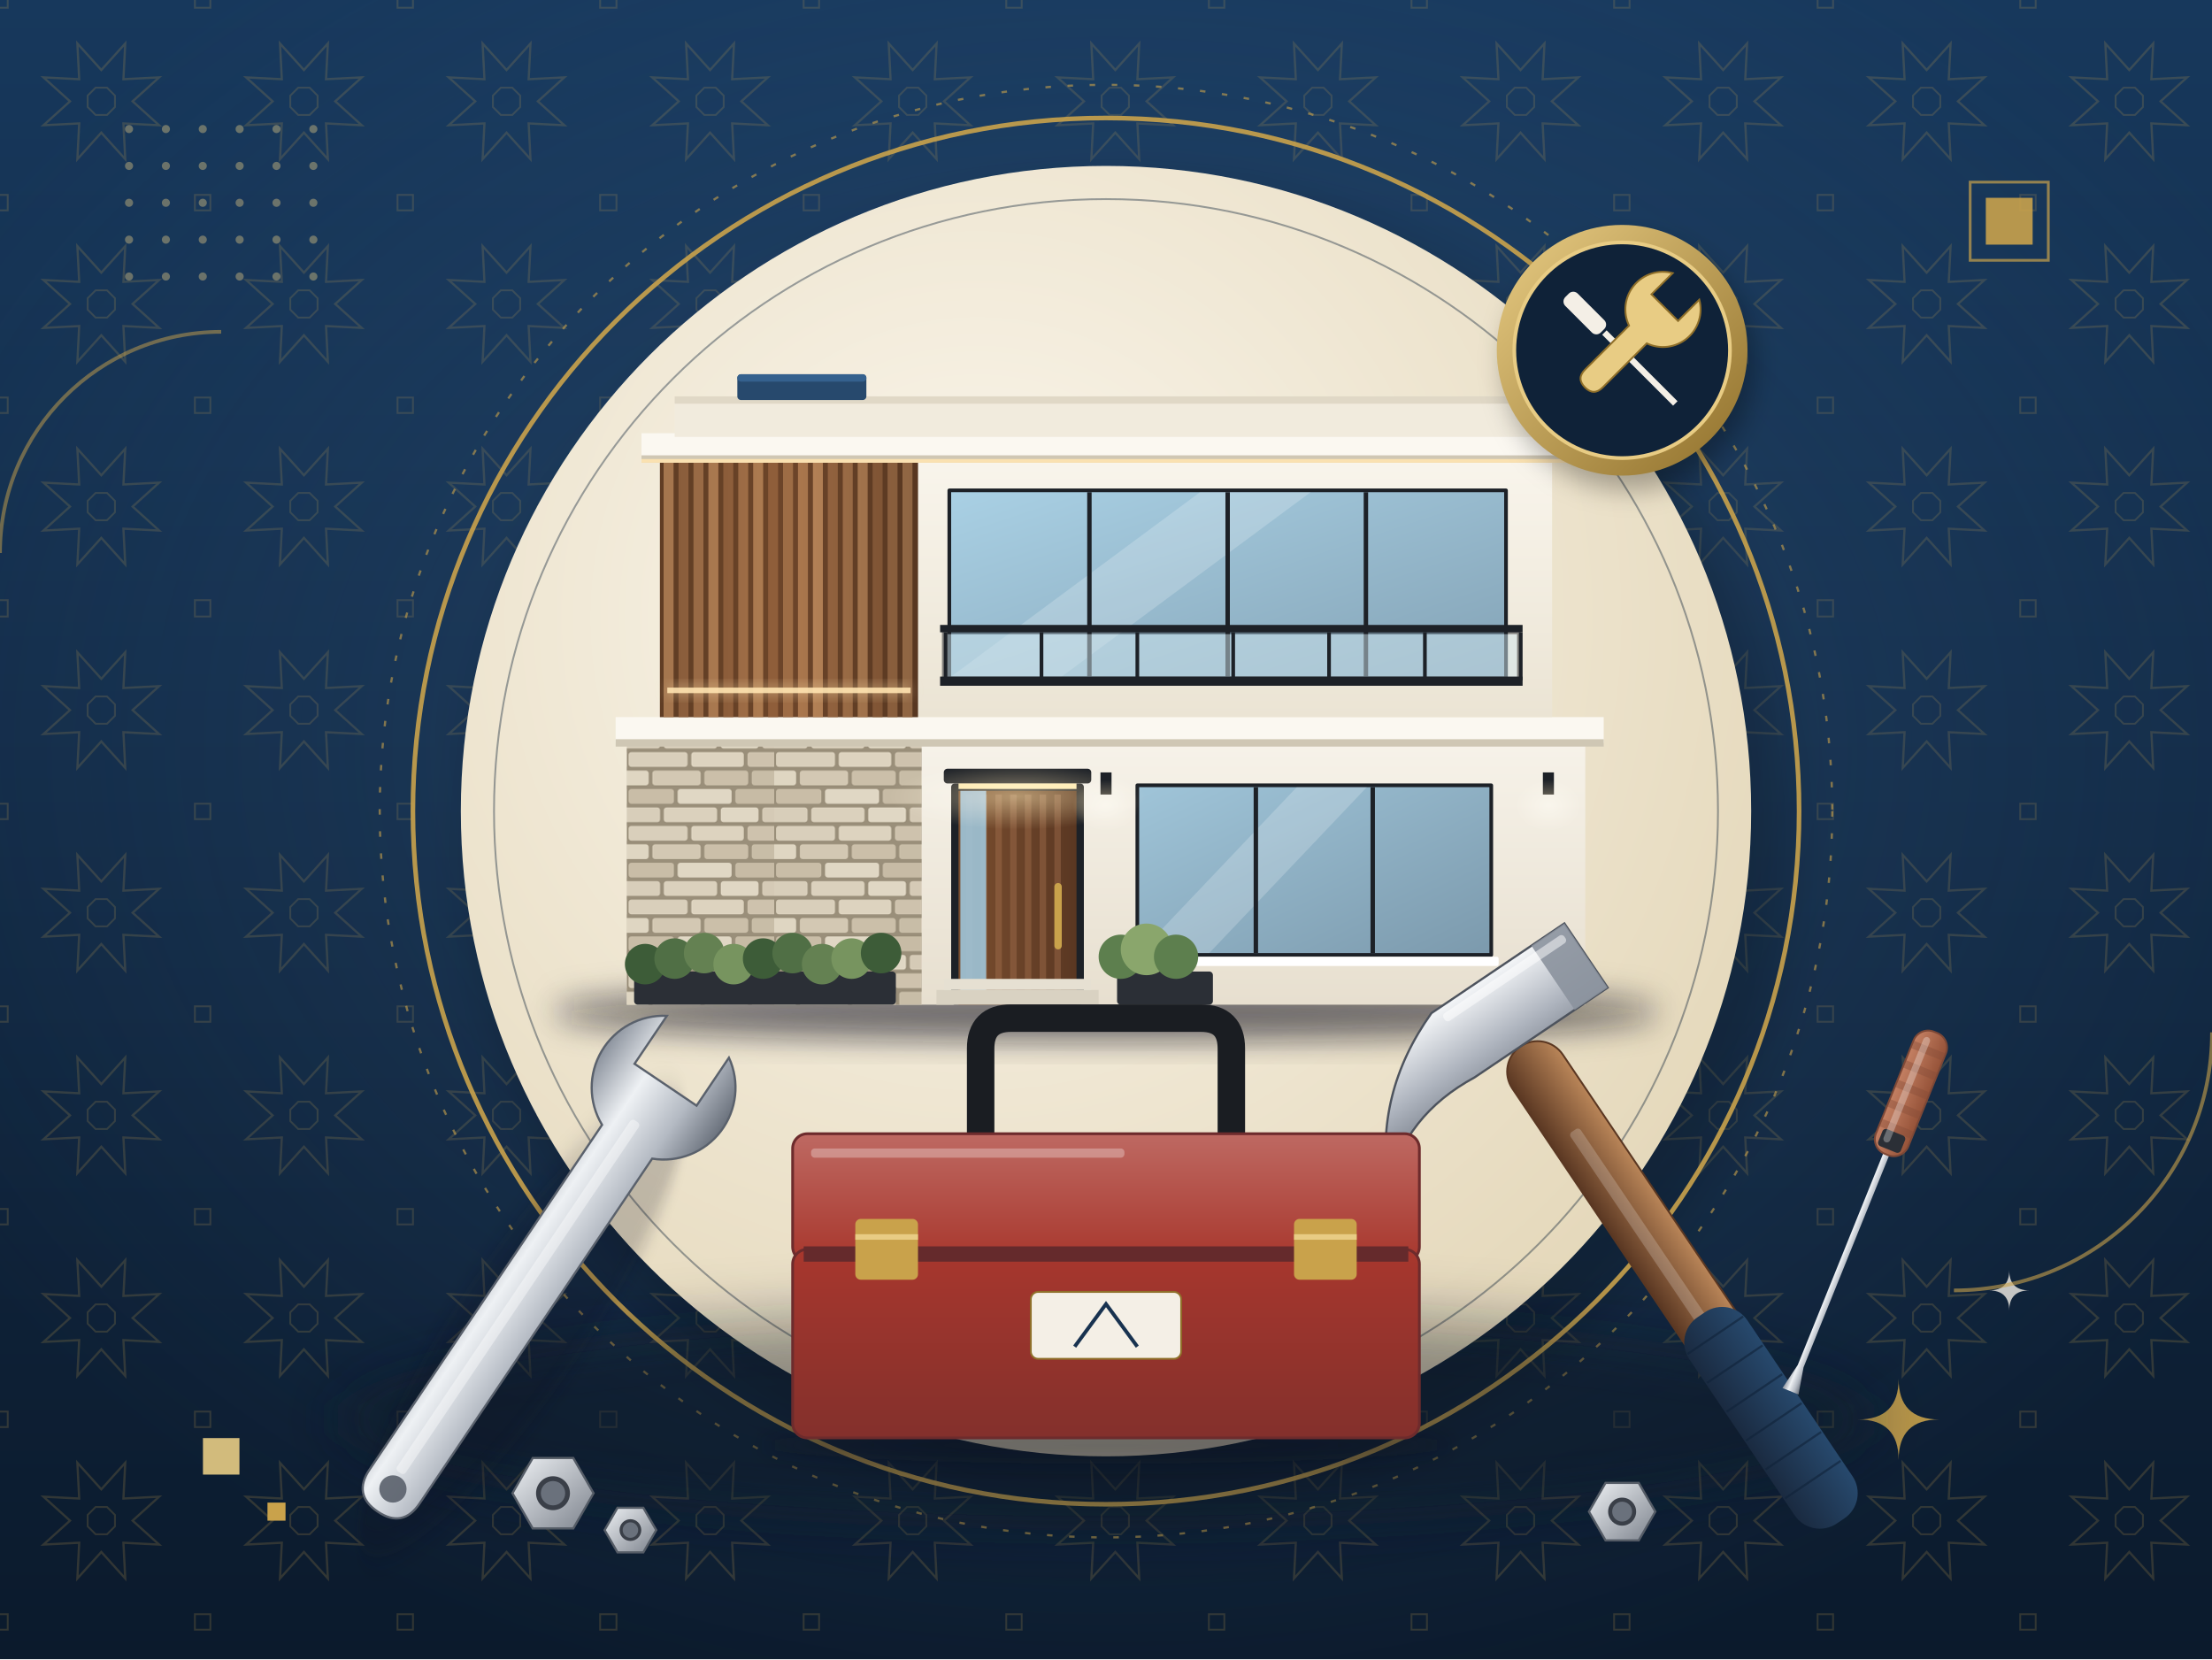
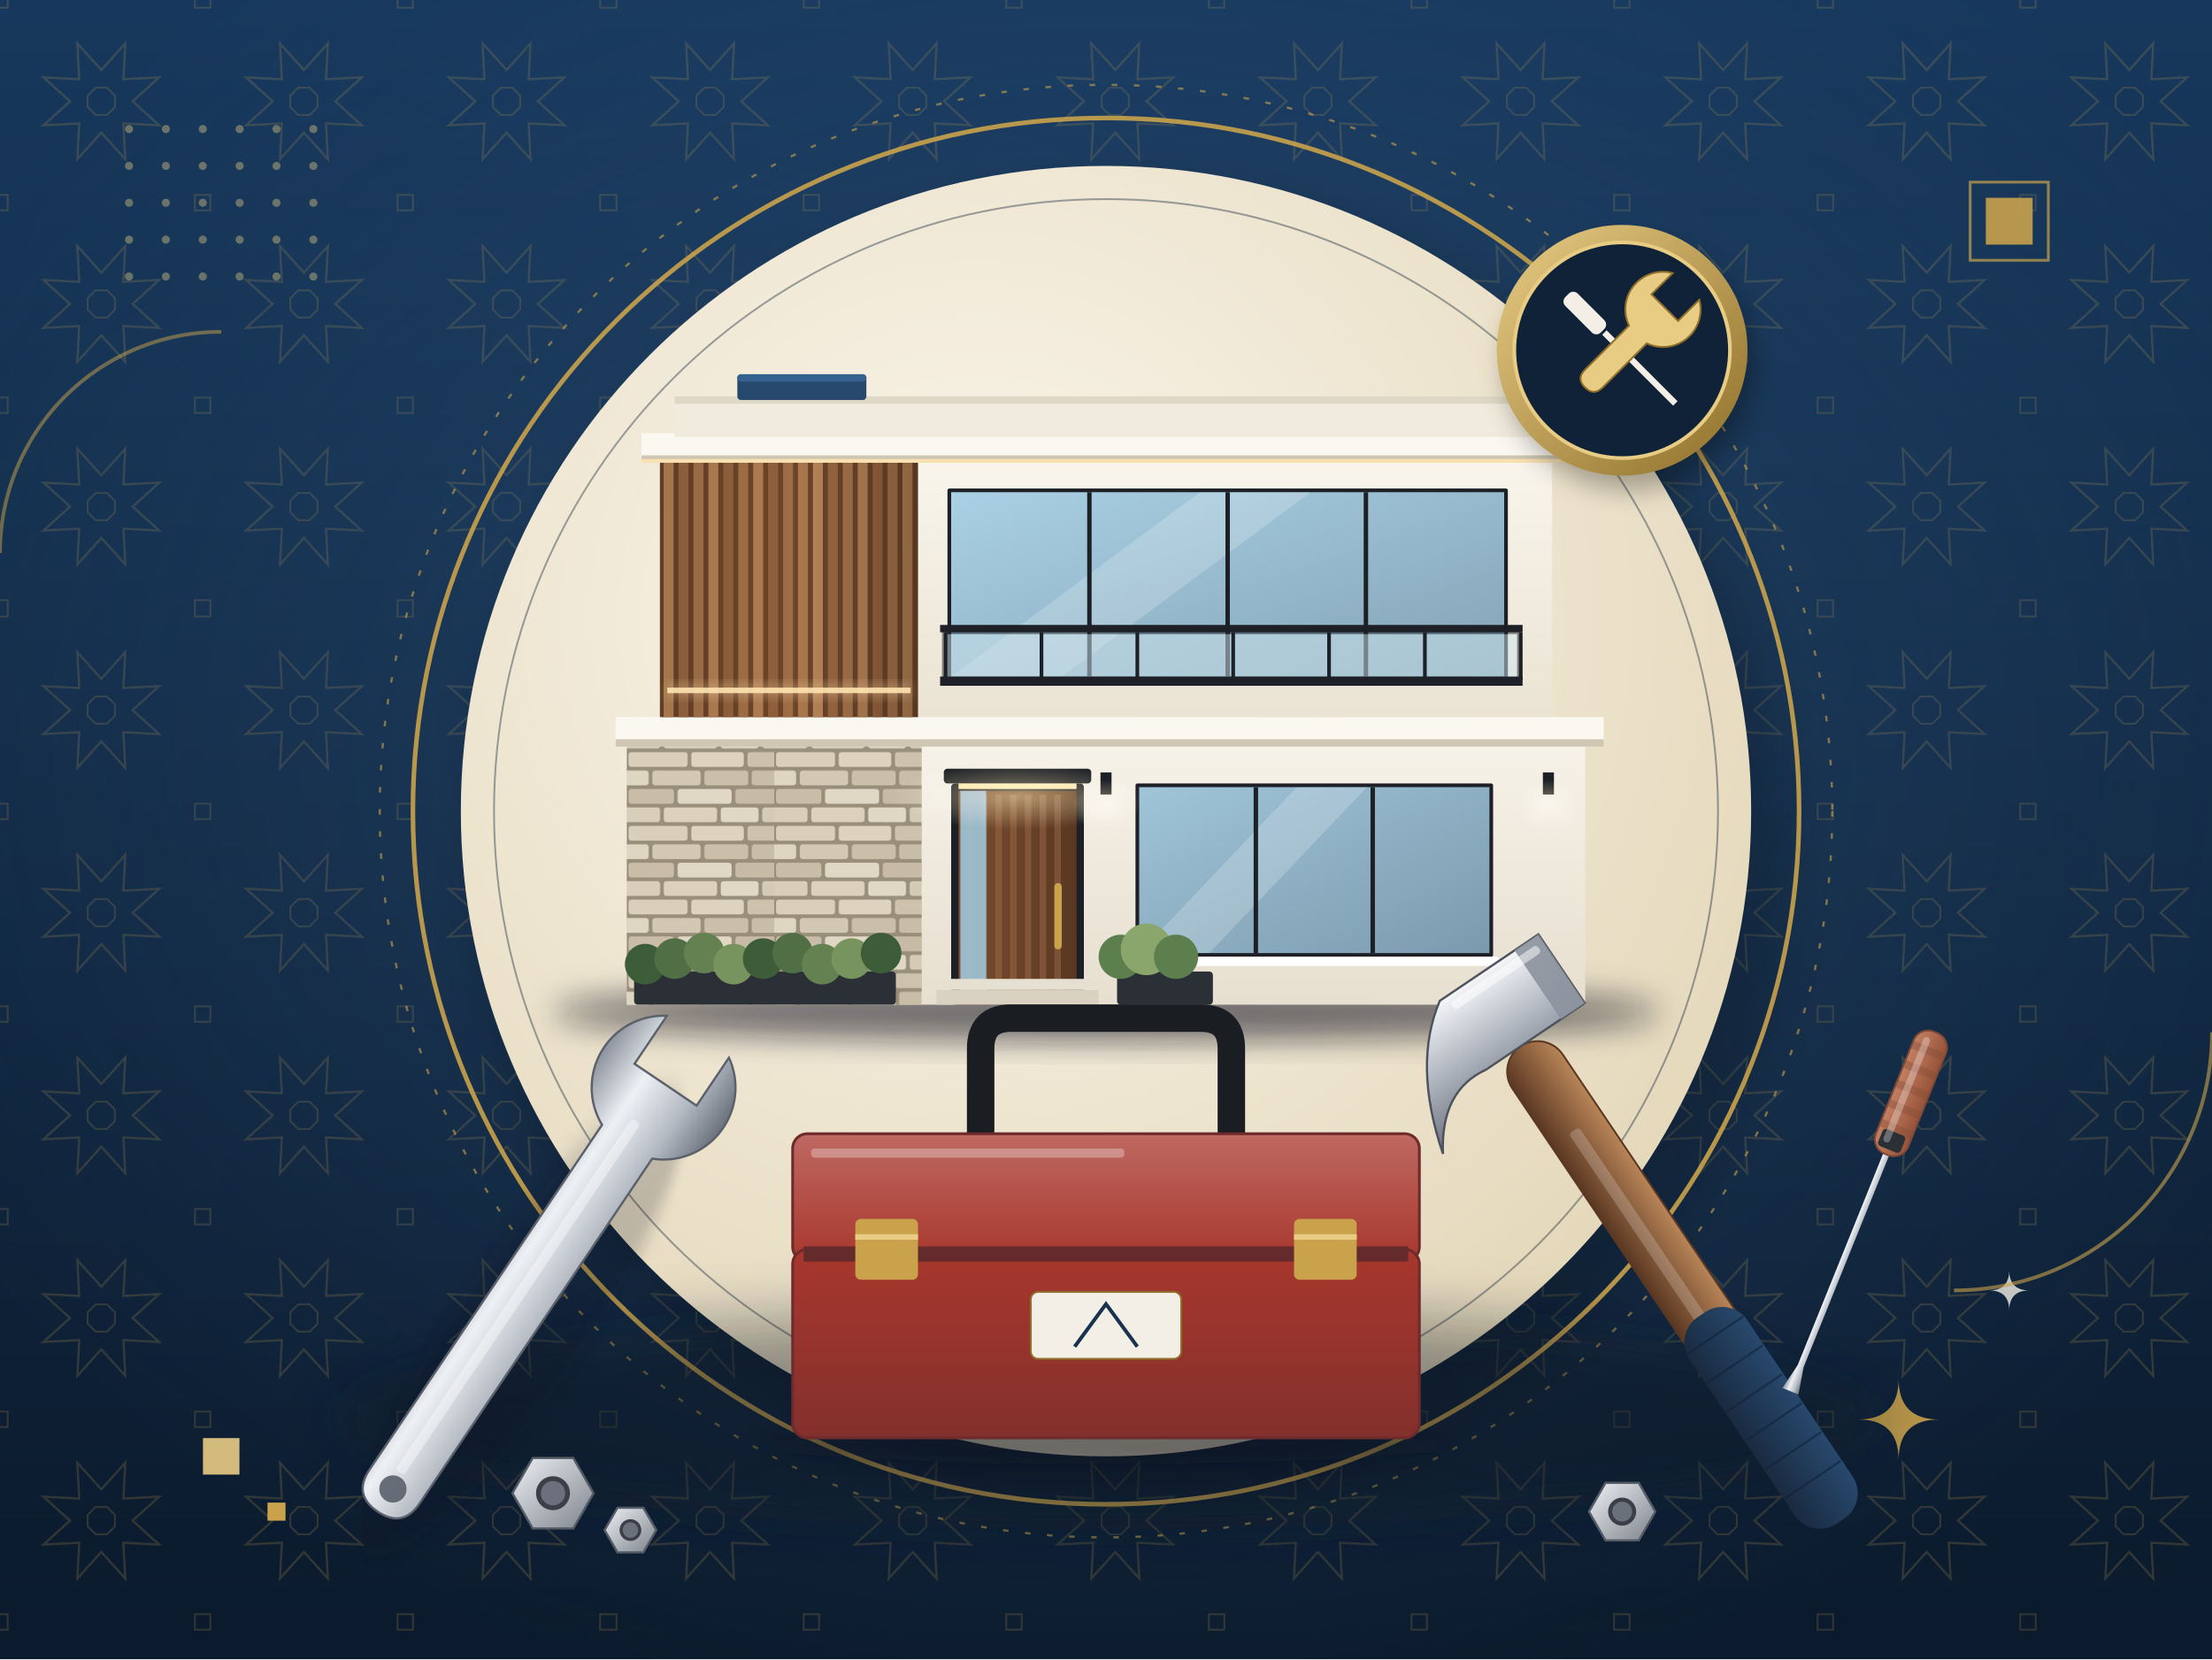
- <svg xmlns="http://www.w3.org/2000/svg" viewBox="0 0 1200 900" width="1200" height="900" role="img" aria-labelledby="smt-title smt-desc">
+ <svg xmlns="http://www.w3.org/2000/svg" viewBox="0 0 1200 900" width="1200" height="900" role="img" aria-labelledby="ab-smt-title ab-smt-desc">
  <defs>
-     <linearGradient id="smt-v1fp1i6y" x1="0" y1="0" x2="0" y2="1">
+     <linearGradient id="ab-smt-v1fp1i6y" x1="0" y1="0" x2="0" y2="1">
      <stop offset="0" stop-color="#17385c" />
      <stop offset="1" stop-color="#0b1a2c" />
    </linearGradient>
-     <pattern id="smt-star1saneyg" width="110" height="110" patternUnits="userSpaceOnUse">
+     <pattern id="ab-smt-star1saneyg" width="110" height="110" patternUnits="userSpaceOnUse">
      <g opacity="0.2">
        <polygon points="86.4,68 67,67 68,86.4 55,72 42,86.4 43,67 23.6,68 38,55 23.6,42 43,43 42,23.6 55,38 68,23.6 67,43 86.4,42 72,55" fill="none" stroke="#c9a24b" stroke-width="1.2" />
        <polygon points="62.4,58.1 58.1,62.4 51.9,62.4 47.6,58.1 47.6,51.9 51.9,47.6 58.1,47.6 62.4,51.9" fill="none" stroke="#c9a24b" stroke-width="1" />
        <polygon points="4.2,4.2 -4.2,4.2 -4.2,-4.2 4.2,-4.2" fill="none" stroke="#c9a24b" stroke-width="1" />
        <polygon points="114.2,4.2 105.8,4.2 105.8,-4.2 114.2,-4.2" fill="none" stroke="#c9a24b" stroke-width="1" />
        <polygon points="4.2,114.2 -4.2,114.2 -4.2,105.8 4.2,105.8" fill="none" stroke="#c9a24b" stroke-width="1" />
        <polygon points="114.2,114.2 105.8,114.2 105.8,105.8 114.2,105.8" fill="none" stroke="#c9a24b" stroke-width="1" />
      </g>
    </pattern>
-     <radialGradient id="smt-bgl" cx="0.5" cy="0.45" r="0.6">
+     <radialGradient id="ab-smt-bgl" cx="0.5" cy="0.45" r="0.6">
      <stop offset="0" stop-color="#3d6590" stop-opacity="0.35" />
      <stop offset="1" stop-color="#3d6590" stop-opacity="0" />
    </radialGradient>
-     <filter id="smt-bl14" x="-40%" y="-40%" width="180%" height="180%">
+     <filter id="ab-smt-bl14" x="-40%" y="-40%" width="180%" height="180%">
      <feGaussianBlur stdDeviation="14" />
    </filter>
-     <radialGradient id="smt-stage" cx="0.4" cy="0.35" r="0.8">
+     <radialGradient id="ab-smt-stage" cx="0.4" cy="0.35" r="0.8">
      <stop offset="0" stop-color="#fbf7ee" />
      <stop offset="1" stop-color="#e1d3b2" />
    </radialGradient>
-     <filter id="smt-bl8" x="-40%" y="-40%" width="180%" height="180%">
+     <filter id="ab-smt-bl8" x="-40%" y="-40%" width="180%" height="180%">
      <feGaussianBlur stdDeviation="8" />
    </filter>
-     <linearGradient id="smt-vnj31vh" x1="0" y1="0" x2="0" y2="1">
+     <linearGradient id="ab-smt-vnj31vh" x1="0" y1="0" x2="0" y2="1">
      <stop offset="0" stop-color="#f7f3ea" />
      <stop offset="1" stop-color="#e7dfcf" />
    </linearGradient>
-     <pattern id="smt-stoneN" width="80" height="40" patternUnits="userSpaceOnUse">
+     <pattern id="ab-smt-stoneN" width="80" height="40" patternUnits="userSpaceOnUse">
      <rect x="0" y="0" width="80" height="40" fill="#9a8f7a" />
      <rect x="1" y="1" width="24.6" height="8" fill="#c9bda7" rx="1.5" />
      <rect x="27.6" y="1" width="29.3" height="8" fill="#e0d7c4" rx="1.5" />
      <rect x="58.9" y="1" width="22.4" height="8" fill="#c7bba5" rx="1.5" />
      <rect x="-13" y="11" width="31.1" height="8" fill="#d8ceba" rx="1.5" />
      <rect x="20.1" y="11" width="28.9" height="8" fill="#dbd1bd" rx="1.5" />
      <rect x="51" y="11" width="20.5" height="8" fill="#e0d7c4" rx="1.5" />
      <rect x="73.5" y="11" width="25.2" height="8" fill="#d5cab6" rx="1.5" />
      <rect x="1" y="21" width="32" height="8" fill="#d9cfbb" rx="1.5" />
      <rect x="35" y="21" width="28.5" height="8" fill="#ddd3bf" rx="1.5" />
      <rect x="65.5" y="21" width="36" height="8" fill="#cec2ad" rx="1.5" />
      <rect x="-13" y="31" width="24.9" height="8" fill="#dfd6c2" rx="1.5" />
      <rect x="13.9" y="31" width="26.2" height="8" fill="#d3c8b3" rx="1.5" />
      <rect x="42.1" y="31" width="23.8" height="8" fill="#cbbfa9" rx="1.5" />
      <rect x="67.8" y="31" width="26.4" height="8" fill="#c8bda7" rx="1.5" />
    </pattern>
-     <linearGradient id="smt-wg193jdo5" x1="0" y1="0" x2="1" y2="1">
+     <linearGradient id="ab-smt-wg193jdo5" x1="0" y1="0" x2="1" y2="1">
      <stop offset="0" stop-color="#9fc4d8" />
      <stop offset="1" stop-color="#7c9aad" />
    </linearGradient>
-     <linearGradient id="smt-door" x1="0" y1="0" x2="1" y2="0">
+     <linearGradient id="ab-smt-door" x1="0" y1="0" x2="1" y2="0">
      <stop offset="0" stop-color="#7a4e2f" />
      <stop offset="1" stop-color="#5a3722" />
    </linearGradient>
-     <radialGradient id="smt-porch" cx="0.5" cy="0.5" r="0.5">
+     <radialGradient id="ab-smt-porch" cx="0.5" cy="0.5" r="0.5">
      <stop offset="0" stop-color="#ffe3a8" stop-opacity="0.5" />
      <stop offset="1" stop-color="#ffe3a8" stop-opacity="0" />
    </radialGradient>
-     <linearGradient id="smt-v8kk5ks" x1="0" y1="0" x2="0" y2="1">
+     <linearGradient id="ab-smt-v8kk5ks" x1="0" y1="0" x2="0" y2="1">
      <stop offset="0" stop-color="#f9f5ec" />
      <stop offset="1" stop-color="#ebe4d4" />
    </linearGradient>
-     <linearGradient id="smt-slatsh" x1="0" y1="0" x2="1" y2="0">
+     <linearGradient id="ab-smt-slatsh" x1="0" y1="0" x2="1" y2="0">
      <stop offset="0" stop-color="#000" stop-opacity="0.12" />
      <stop offset="0.5" stop-color="#000" stop-opacity="0" />
      <stop offset="1" stop-color="#000" stop-opacity="0.2" />
    </linearGradient>
-     <filter id="smt-bl3" x="-40%" y="-40%" width="180%" height="180%">
+     <filter id="ab-smt-bl3" x="-40%" y="-40%" width="180%" height="180%">
      <feGaussianBlur stdDeviation="3" />
    </filter>
-     <linearGradient id="smt-wg1rcm2s6" x1="0" y1="0" x2="1" y2="1">
+     <linearGradient id="ab-smt-wg1rcm2s6" x1="0" y1="0" x2="1" y2="1">
      <stop offset="0" stop-color="#a9d0e4" />
      <stop offset="1" stop-color="#84a3b6" />
    </linearGradient>
-     <radialGradient id="smt-wl260" cx="0.5" cy="0.5" r="0.5">
+     <radialGradient id="ab-smt-wl260" cx="0.5" cy="0.5" r="0.5">
      <stop offset="0" stop-color="#ffe3a8" stop-opacity="0.5" />
      <stop offset="1" stop-color="#ffe3a8" stop-opacity="0" />
    </radialGradient>
-     <radialGradient id="smt-wl500" cx="0.5" cy="0.5" r="0.5">
+     <radialGradient id="ab-smt-wl500" cx="0.5" cy="0.5" r="0.5">
      <stop offset="0" stop-color="#ffe3a8" stop-opacity="0.5" />
      <stop offset="1" stop-color="#ffe3a8" stop-opacity="0" />
    </radialGradient>
-     <filter id="smt-bl7" x="-40%" y="-40%" width="180%" height="180%">
+     <filter id="ab-smt-bl7" x="-40%" y="-40%" width="180%" height="180%">
      <feGaussianBlur stdDeviation="7" />
    </filter>
-     <linearGradient id="smt-badge" x1="0" y1="0" x2="1" y2="1">
+     <linearGradient id="ab-smt-badge" x1="0" y1="0" x2="1" y2="1">
      <stop offset="0" stop-color="#e8cc84" />
      <stop offset="1" stop-color="#8f6f2a" />
    </linearGradient>
-     <filter id="smt-bl16" x="-40%" y="-40%" width="180%" height="180%">
+     <filter id="ab-smt-bl16" x="-40%" y="-40%" width="180%" height="180%">
      <feGaussianBlur stdDeviation="16" />
    </filter>
-     <linearGradient id="smt-steelh" x1="0" y1="0" x2="1" y2="0">
+     <linearGradient id="ab-smt-steelh" x1="0" y1="0" x2="1" y2="0">
      <stop offset="0" stop-color="#8b929d" />
      <stop offset="0.35" stop-color="#eef1f4" />
      <stop offset="0.7" stop-color="#b4bac3" />
      <stop offset="1" stop-color="#6a717c" />
    </linearGradient>
-     <filter id="smt-bl6" x="-40%" y="-40%" width="180%" height="180%">
+     <filter id="ab-smt-bl6" x="-40%" y="-40%" width="180%" height="180%">
      <feGaussianBlur stdDeviation="6" />
    </filter>
-     <linearGradient id="smt-hx4ks2v" x1="0" y1="0" x2="1" y2="0">
+     <linearGradient id="ab-smt-hx4ks2v" x1="0" y1="0" x2="1" y2="0">
      <stop offset="0" stop-color="#5a3722" />
      <stop offset="1" stop-color="#b98558" />
    </linearGradient>
-     <linearGradient id="smt-hinqxfh" x1="0" y1="0" x2="1" y2="0">
+     <linearGradient id="ab-smt-hinqxfh" x1="0" y1="0" x2="1" y2="0">
      <stop offset="0" stop-color="#1a2a40" />
      <stop offset="1" stop-color="#27496d" />
    </linearGradient>
-     <linearGradient id="smt-hmh" x1="0" y1="0" x2="0" y2="1">
+     <linearGradient id="ab-smt-hmh" x1="0" y1="0" x2="0" y2="1">
      <stop offset="0" stop-color="#f4f6f8" />
      <stop offset="0.5" stop-color="#aeb4be" />
      <stop offset="1" stop-color="#6a717c" />
    </linearGradient>
-     <linearGradient id="smt-vxs5k4r" x1="0" y1="0" x2="0" y2="1">
+     <linearGradient id="ab-smt-vxs5k4r" x1="0" y1="0" x2="0" y2="1">
      <stop offset="0" stop-color="#be6962" />
      <stop offset="1" stop-color="#a8372d" />
    </linearGradient>
-     <linearGradient id="smt-vgrmq4c" x1="0" y1="0" x2="0" y2="1">
+     <linearGradient id="ab-smt-vgrmq4c" x1="0" y1="0" x2="0" y2="1">
      <stop offset="0" stop-color="#a8372d" />
      <stop offset="1" stop-color="#83302c" />
    </linearGradient>
-     <linearGradient id="smt-nut" x1="0" y1="0" x2="1" y2="1">
+     <linearGradient id="ab-smt-nut" x1="0" y1="0" x2="1" y2="1">
      <stop offset="0" stop-color="#eef1f4" />
      <stop offset="1" stop-color="#7d838d" />
    </linearGradient>
-     <linearGradient id="smt-h1a1egd4" x1="0" y1="0" x2="1" y2="0">
+     <linearGradient id="ab-smt-h1a1egd4" x1="0" y1="0" x2="1" y2="0">
      <stop offset="0" stop-color="#c48063" />
      <stop offset="1" stop-color="#955238" />
    </linearGradient>
  </defs>
-   <rect x="0" y="0" width="1200" height="900" fill="url(#smt-v1fp1i6y)" />
-   <rect x="0" y="0" width="1200" height="900" fill="url(#smt-star1saneyg)" />
-   <rect x="0" y="0" width="1200" height="900" fill="url(#smt-bgl)" />
-   <circle cx="614" cy="460" r="356" fill="#000" opacity="0.2" filter="url(#smt-bl14)" />
-   <circle cx="600" cy="440" r="350" fill="url(#smt-stage)" />
+   <rect x="0" y="0" width="1200" height="900" fill="url(#ab-smt-v1fp1i6y)" />
+   <rect x="0" y="0" width="1200" height="900" fill="url(#ab-smt-star1saneyg)" />
+   <rect x="0" y="0" width="1200" height="900" fill="url(#ab-smt-bgl)" />
+   <circle cx="614" cy="460" r="356" fill="#000" opacity="0.2" filter="url(#ab-smt-bl14)" />
+   <circle cx="600" cy="440" r="350" fill="url(#ab-smt-stage)" />
  <circle cx="600" cy="440" r="376" fill="none" stroke="#c9a24b" stroke-width="2.5" opacity="0.9" />
  <circle cx="600" cy="440" r="394" fill="none" stroke="#c9a24b" stroke-width="1.2" opacity="0.6" stroke-dasharray="3 9" />
  <circle cx="600" cy="440" r="332" fill="none" stroke="#0f2238" stroke-width="1" opacity="0.4" />
  <circle cx="70" cy="70" r="2.2" fill="#e8cc84" opacity="0.4" />
  <circle cx="70" cy="90" r="2.2" fill="#e8cc84" opacity="0.4" />
  <circle cx="70" cy="110" r="2.2" fill="#e8cc84" opacity="0.4" />
  <circle cx="70" cy="130" r="2.2" fill="#e8cc84" opacity="0.4" />
  <circle cx="70" cy="150" r="2.2" fill="#e8cc84" opacity="0.4" />
  <circle cx="90" cy="70" r="2.2" fill="#e8cc84" opacity="0.4" />
  <circle cx="90" cy="90" r="2.2" fill="#e8cc84" opacity="0.4" />
  <circle cx="90" cy="110" r="2.2" fill="#e8cc84" opacity="0.4" />
  <circle cx="90" cy="130" r="2.2" fill="#e8cc84" opacity="0.4" />
  <circle cx="90" cy="150" r="2.2" fill="#e8cc84" opacity="0.4" />
  <circle cx="110" cy="70" r="2.2" fill="#e8cc84" opacity="0.4" />
  <circle cx="110" cy="90" r="2.2" fill="#e8cc84" opacity="0.4" />
  <circle cx="110" cy="110" r="2.2" fill="#e8cc84" opacity="0.4" />
  <circle cx="110" cy="130" r="2.2" fill="#e8cc84" opacity="0.4" />
  <circle cx="110" cy="150" r="2.2" fill="#e8cc84" opacity="0.4" />
  <circle cx="130" cy="70" r="2.2" fill="#e8cc84" opacity="0.4" />
  <circle cx="130" cy="90" r="2.2" fill="#e8cc84" opacity="0.4" />
  <circle cx="130" cy="110" r="2.2" fill="#e8cc84" opacity="0.4" />
  <circle cx="130" cy="130" r="2.2" fill="#e8cc84" opacity="0.4" />
  <circle cx="130" cy="150" r="2.2" fill="#e8cc84" opacity="0.4" />
  <circle cx="150" cy="70" r="2.2" fill="#e8cc84" opacity="0.4" />
  <circle cx="150" cy="90" r="2.2" fill="#e8cc84" opacity="0.4" />
  <circle cx="150" cy="110" r="2.2" fill="#e8cc84" opacity="0.4" />
  <circle cx="150" cy="130" r="2.2" fill="#e8cc84" opacity="0.4" />
  <circle cx="150" cy="150" r="2.2" fill="#e8cc84" opacity="0.4" />
  <circle cx="170" cy="70" r="2.2" fill="#e8cc84" opacity="0.4" />
  <circle cx="170" cy="90" r="2.2" fill="#e8cc84" opacity="0.4" />
  <circle cx="170" cy="110" r="2.2" fill="#e8cc84" opacity="0.4" />
  <circle cx="170" cy="130" r="2.2" fill="#e8cc84" opacity="0.4" />
  <circle cx="170" cy="150" r="2.2" fill="#e8cc84" opacity="0.4" />
  <polygon points="1102.7,132.7 1077.3,132.7 1077.3,107.3 1102.7,107.3" fill="#c9a24b" opacity="0.9" />
  <polygon points="1111.2,141.2 1068.8,141.2 1068.8,98.8 1111.2,98.8" fill="none" stroke="#c9a24b" stroke-width="1.5" opacity="0.7" />
  <polygon points="129.9,799.9 110.1,799.9 110.1,780.1 129.9,780.1" fill="#e8cc84" opacity="0.9" />
  <polygon points="154.9,824.9 145.1,824.9 145.1,815.1 154.9,815.1" fill="#c9a24b" />
  <path d="M1030 748Q1030 770 1052 770Q1030 770 1030 792Q1030 770 1008 770Q1030 770 1030 748Z" fill="#c9a24b" opacity="0.9" />
  <path d="M1090 689Q1090 700 1101 700Q1090 700 1090 711Q1090 700 1079 700Q1090 700 1090 689Z" fill="#f4efe6" opacity="0.8" />
  <path d="M1200 560A140 140 0 0 1 1060 700" fill="none" stroke="#c9a24b" stroke-width="2" opacity="0.6" />
  <path d="M0 300A120 120 0 0 1 120 180" fill="none" stroke="#c9a24b" stroke-width="2" opacity="0.5" />
-   <ellipse cx="600" cy="552" rx="300" ry="14" fill="#0a0f1c" opacity="0.4" filter="url(#smt-bl8)" />
+   <ellipse cx="600" cy="552" rx="300" ry="14" fill="#0a0f1c" opacity="0.4" filter="url(#ab-smt-bl8)" />
  <g transform="translate(340 187) scale(1)">
-     <ellipse cx="260" cy="358" rx="300" ry="14" fill="#0a0f1c" opacity="0.3" filter="url(#smt-bl8)" />
-     <rect x="0" y="210" width="520" height="148" fill="url(#smt-vnj31vh)" />
-     <rect x="0" y="210" width="160" height="148" fill="url(#smt-stoneN)" />
+     <ellipse cx="260" cy="358" rx="300" ry="14" fill="#0a0f1c" opacity="0.3" filter="url(#ab-smt-bl8)" />
+     <rect x="0" y="210" width="520" height="148" fill="url(#ab-smt-vnj31vh)" />
+     <rect x="0" y="210" width="160" height="148" fill="url(#ab-smt-stoneN)" />
    <rect x="276" y="238" width="194" height="94" fill="#1d2127" rx="1" />
-     <rect x="278" y="240" width="190" height="90" fill="url(#smt-wg193jdo5)" />
+     <rect x="278" y="240" width="190" height="90" fill="url(#ab-smt-wg193jdo5)" />
    <polygon points="278,330 363.5,240 401.5,240 316,330" fill="#fff" opacity="0.2" />
    <rect x="340.1" y="240" width="2.4" height="90" fill="#1d2127" />
    <rect x="403.5" y="240" width="2.4" height="90" fill="#1d2127" />
    <rect x="273" y="332" width="200" height="5" fill="#fff" rx="1" />
    <rect x="176" y="238" width="72" height="120" fill="#1d2127" rx="2" />
-     <rect x="180" y="242" width="64" height="116" fill="url(#smt-door)" />
+     <rect x="180" y="242" width="64" height="116" fill="url(#ab-smt-door)" />
    <rect x="184" y="244" width="3.5" height="112" fill="#a77450" opacity="0.4" />
    <rect x="192" y="244" width="3.5" height="112" fill="#a77450" opacity="0.4" />
    <rect x="200" y="244" width="3.5" height="112" fill="#a77450" opacity="0.4" />
    <rect x="208" y="244" width="3.5" height="112" fill="#a77450" opacity="0.4" />
    <rect x="216" y="244" width="3.5" height="112" fill="#a77450" opacity="0.4" />
    <rect x="224" y="244" width="3.5" height="112" fill="#a77450" opacity="0.4" />
    <rect x="232" y="244" width="3.5" height="112" fill="#a77450" opacity="0.4" />
    <rect x="181" y="242" width="14" height="112" fill="#9fc4d8" opacity="0.9" />
    <rect x="232" y="292" width="4" height="36" fill="#c9a24b" rx="2" />
    <rect x="172" y="230" width="80" height="8" fill="#1d2127" rx="2" />
    <rect x="180" y="238" width="64" height="3" fill="#ffe9ad" opacity="1" />
-     <ellipse cx="212" cy="245" rx="70" ry="18" fill="url(#smt-porch)" style="mix-blend-mode:screen" />
+     <ellipse cx="212" cy="245" rx="70" ry="18" fill="url(#ab-smt-porch)" style="mix-blend-mode:screen" />
    <rect x="168" y="350" width="88" height="8" fill="#d9d2c2" />
    <rect x="172" y="344" width="80" height="6" fill="#e6e0d2" />
    <rect x="-6" y="202" width="536" height="14" fill="#fbf8f1" />
    <rect x="-6" y="214" width="536" height="4" fill="#cfc7b4" />
-     <rect x="18" y="60" width="484" height="142" fill="url(#smt-v8kk5ks)" />
+     <rect x="18" y="60" width="484" height="142" fill="url(#ab-smt-v8kk5ks)" />
    <rect x="18" y="60" width="140" height="142" fill="#6d4529" />
    <rect x="20" y="60" width="5.4" height="142" fill="#b98558" />
    <rect x="28.1" y="60" width="5.4" height="142" fill="#9a6842" />
    <rect x="36.2" y="60" width="5.4" height="142" fill="#a7744b" />
    <rect x="44.3" y="60" width="5.4" height="142" fill="#b58155" />
    <rect x="52.4" y="60" width="5.4" height="142" fill="#95633e" />
    <rect x="60.5" y="60" width="5.4" height="142" fill="#a37048" />
    <rect x="68.6" y="60" width="5.4" height="142" fill="#b07d52" />
    <rect x="76.7" y="60" width="5.4" height="142" fill="#915f3b" />
    <rect x="84.8" y="60" width="5.4" height="142" fill="#9e6c45" />
    <rect x="92.9" y="60" width="5.4" height="142" fill="#ac784e" />
    <rect x="101" y="60" width="5.4" height="142" fill="#b98558" />
    <rect x="109.1" y="60" width="5.4" height="142" fill="#9a6842" />
    <rect x="117.2" y="60" width="5.4" height="142" fill="#a7744b" />
    <rect x="125.3" y="60" width="5.4" height="142" fill="#b58155" />
    <rect x="133.4" y="60" width="5.4" height="142" fill="#95633e" />
    <rect x="141.5" y="60" width="5.4" height="142" fill="#a37048" />
    <rect x="149.6" y="60" width="5.4" height="142" fill="#b07d52" />
-     <rect x="18" y="60" width="140" height="142" fill="url(#smt-slatsh)" />
+     <rect x="18" y="60" width="140" height="142" fill="url(#ab-smt-slatsh)" />
    <rect x="22" y="186" width="132" height="3" fill="#ffe3b0" opacity="0.9" />
-     <rect x="22" y="184" width="132" height="7" fill="#ffe3b0" opacity="0.3" filter="url(#smt-bl3)" />
+     <rect x="22" y="184" width="132" height="7" fill="#ffe3b0" opacity="0.3" filter="url(#ab-smt-bl3)" />
    <rect x="174" y="78" width="304" height="104" fill="#1d2127" rx="1" />
-     <rect x="176" y="80" width="300" height="100" fill="url(#smt-wg1rcm2s6)" />
+     <rect x="176" y="80" width="300" height="100" fill="url(#ab-smt-wg1rcm2s6)" />
    <polygon points="176,180 311,80 371,80 236,180" fill="#fff" opacity="0.2" />
    <rect x="249.8" y="80" width="2.4" height="100" fill="#1d2127" />
    <rect x="324.8" y="80" width="2.4" height="100" fill="#1d2127" />
    <rect x="399.8" y="80" width="2.4" height="100" fill="#1d2127" />
    <rect x="172" y="156" width="312" height="26" fill="#cfe5ee" opacity="0.5" stroke="#1d2127" stroke-width="2" />
    <rect x="170" y="152" width="316" height="4" fill="#1d2127" />
    <rect x="170" y="180" width="316" height="5" fill="#1d2127" />
    <rect x="172" y="156" width="2" height="26" fill="#1d2127" />
    <rect x="224" y="156" width="2" height="26" fill="#1d2127" />
    <rect x="276" y="156" width="2" height="26" fill="#1d2127" />
    <rect x="328" y="156" width="2" height="26" fill="#1d2127" />
    <rect x="380" y="156" width="2" height="26" fill="#1d2127" />
    <rect x="432" y="156" width="2" height="26" fill="#1d2127" />
    <rect x="484" y="156" width="2" height="26" fill="#1d2127" />
    <rect x="8" y="48" width="504" height="14" fill="#fbf8f1" />
    <rect x="8" y="60" width="504" height="4" fill="#cfc7b4" />
    <rect x="8" y="62" width="504" height="2" fill="#ffe3b0" opacity="0.9" />
    <rect x="26" y="30" width="468" height="20" fill="#f1ebdd" />
    <rect x="26" y="28" width="468" height="4" fill="#e0d8c6" />
    <rect x="60" y="16" width="70" height="14" fill="#27496d" rx="2" />
    <rect x="60" y="16" width="70" height="4" fill="#35618e" rx="2" />
    <rect x="150" y="14" width="6" height="16" fill="#cfc7b4" opacity="0" />
    <rect x="160" y="14" width="6" height="16" fill="#cfc7b4" opacity="0" />
    <rect x="170" y="14" width="6" height="16" fill="#cfc7b4" opacity="0" />
    <rect x="180" y="14" width="6" height="16" fill="#cfc7b4" opacity="0" />
    <rect x="190" y="14" width="6" height="16" fill="#cfc7b4" opacity="0" />
    <rect x="200" y="14" width="6" height="16" fill="#cfc7b4" opacity="0" />
    <rect x="4" y="340" width="142" height="18" fill="#2b2f36" rx="2" />
    <rect x="266" y="340" width="52" height="18" fill="#2b2f36" rx="2" />
    <circle cx="10" cy="336" r="11" fill="#3d5c38" />
    <circle cx="26" cy="333" r="11" fill="#506f45" />
    <circle cx="42" cy="330" r="11" fill="#648152" />
    <circle cx="58" cy="336" r="11" fill="#77945f" />
    <circle cx="74" cy="333" r="11" fill="#3d5c38" />
    <circle cx="90" cy="330" r="11" fill="#506f45" />
    <circle cx="106" cy="336" r="11" fill="#648152" />
    <circle cx="122" cy="333" r="11" fill="#77945f" />
    <circle cx="138" cy="330" r="11" fill="#3d5c38" />
    <circle cx="268" cy="332" r="12" fill="#5d7f4e" />
    <circle cx="282" cy="328" r="14" fill="#8aa66c" />
    <circle cx="298" cy="332" r="12" fill="#5d7f4e" />
    <rect x="257" y="232" width="6" height="12" fill="#1d2127" />
-     <ellipse cx="260" cy="250" rx="18" ry="14" fill="url(#smt-wl260)" style="mix-blend-mode:screen" />
+     <ellipse cx="260" cy="250" rx="18" ry="14" fill="url(#ab-smt-wl260)" style="mix-blend-mode:screen" />
    <rect x="497" y="232" width="6" height="12" fill="#1d2127" />
-     <ellipse cx="500" cy="250" rx="18" ry="14" fill="url(#smt-wl500)" style="mix-blend-mode:screen" />
-   </g>
-   <circle cx="884" cy="198" r="68" fill="#000" opacity="0.3" filter="url(#smt-bl7)" />
-   <circle cx="880" cy="190" r="68" fill="url(#smt-badge)" />
+     <ellipse cx="500" cy="250" rx="18" ry="14" fill="url(#ab-smt-wl500)" style="mix-blend-mode:screen" />
+   </g>
+   <circle cx="884" cy="198" r="68" fill="#000" opacity="0.3" filter="url(#ab-smt-bl7)" />
+   <circle cx="880" cy="190" r="68" fill="url(#ab-smt-badge)" />
  <circle cx="880" cy="190" r="58.5" fill="#0f2238" stroke="#e8cc84" stroke-width="2" />
  <g transform="translate(880 190) rotate(-45)">
    <rect x="-4.8" y="-42.2" width="9.5" height="27.2" rx="3.4" fill="#f4efe6" />
    <rect x="-1.7" y="-13.6" width="3.4" height="54.4" fill="#f4efe6" />
  </g>
  <g transform="translate(880 190) rotate(45) translate(0 -31.3)">
    <path d="M-10.2 -17.7L-10.2 -1.4L10.2 -1.4L10.2 -17.7A20.4 20.4 0 0 1 6.8 19.2L6.8 53Q6.8 59.8 0 59.8Q-6.8 59.8 -6.8 53L-6.8 19.2A20.4 20.4 0 0 1 -10.2 -17.7Z" fill="#e8cc84" stroke="#8f6f2a" stroke-width="1" />
  </g>
-   <ellipse cx="600" cy="770" rx="420" ry="60" fill="#0a1424" opacity="0.4" filter="url(#smt-bl16)" />
+   <ellipse cx="600" cy="770" rx="420" ry="60" fill="#0a1424" opacity="0.4" filter="url(#ab-smt-bl16)" />
  <g transform="translate(360 590) rotate(34)">
-     <ellipse cx="8" cy="150" rx="35.1" ry="150" fill="#0a0f1c" opacity="0.2" filter="url(#smt-bl6)" />
-     <path d="M-20.3 -33.3L-20.3 -1.9L20.3 -1.9L20.3 -33.3A39 39 0 0 1 16.4 35.4L16.4 261Q16.4 277.4 0 277.4Q-16.4 277.4 -16.4 261L-16.4 35.4A39 39 0 0 1 -20.3 -33.3Z" fill="url(#smt-steelh)" stroke="#5a616c" stroke-width="1.2" />
+     <ellipse cx="8" cy="150" rx="35.1" ry="150" fill="#0a0f1c" opacity="0.2" filter="url(#ab-smt-bl6)" />
+     <path d="M-20.3 -33.3L-20.3 -1.9L20.3 -1.9L20.3 -33.3A39 39 0 0 1 16.4 35.4L16.4 261Q16.4 277.4 0 277.4Q-16.4 277.4 -16.4 261L-16.4 35.4A39 39 0 0 1 -20.3 -33.3Z" fill="url(#ab-smt-steelh)" stroke="#5a616c" stroke-width="1.2" />
    <rect x="-4.9" y="23.4" width="5.7" height="229.8" fill="#fff" opacity="0.4" rx="2" />
    <circle cx="0" cy="262.6" r="7.4" fill="#5a616c" opacity="0.9" />
  </g>
  <g transform="translate(840 590) rotate(-34)">
-     <rect x="-16.5" y="-27" width="33" height="297" fill="url(#smt-hx4ks2v)" rx="16.5" stroke="#5a3722" stroke-width="1" />
+     <rect x="-16.5" y="-27" width="33" height="297" fill="url(#ab-smt-hx4ks2v)" rx="16.5" stroke="#5a3722" stroke-width="1" />
    <rect x="-4.9" y="27" width="6.6" height="216" fill="#fff" opacity="0.2" rx="2" />
-     <rect x="-19" y="148.5" width="37.9" height="135" fill="url(#smt-hinqxfh)" rx="16.5" />
+     <rect x="-19" y="148.5" width="37.9" height="135" fill="url(#ab-smt-hinqxfh)" rx="16.5" />
    <line x1="-18.2" y1="162" x2="18.2" y2="162" stroke="#0f2238" stroke-width="1.2" opacity="0.6" />
    <line x1="-18.2" y1="180.9" x2="18.2" y2="180.9" stroke="#0f2238" stroke-width="1.2" opacity="0.6" />
    <line x1="-18.2" y1="199.8" x2="18.2" y2="199.8" stroke="#0f2238" stroke-width="1.2" opacity="0.6" />
    <line x1="-18.2" y1="218.7" x2="18.2" y2="218.7" stroke="#0f2238" stroke-width="1.2" opacity="0.6" />
    <line x1="-18.2" y1="237.6" x2="18.2" y2="237.6" stroke="#0f2238" stroke-width="1.2" opacity="0.6" />
    <line x1="-18.2" y1="256.5" x2="18.2" y2="256.5" stroke="#0f2238" stroke-width="1.2" opacity="0.6" />
-     <path d="M-30 -69L57 -69L57 -27L-30 -27Q-73.2 -31.2 -102 -3.9Q-80.4 -50.1 -30 -69Z" fill="url(#smt-hmh)" stroke="#4d535d" stroke-width="1.2" />
-     <rect x="35.4" y="-69" width="21.6" height="42" fill="#8b929d" opacity="0.9" />
-     <rect x="-26" y="-65" width="79" height="5" fill="#fff" opacity="0.5" rx="2" />
-   </g>
-   <ellipse cx="600" cy="784" rx="187" ry="10" fill="#0a0f1c" opacity="0.3" filter="url(#smt-bl6)" />
+     <path d="M-22.5 -72L42 -72L42 -27L-22.5 -27Q-49.5 -31.5 -67.5 -2.2Q-54 -51.7 -22.5 -72Z" fill="url(#ab-smt-hmh)" stroke="#4d535d" stroke-width="1.2" />
+     <rect x="26.4" y="-72" width="15.6" height="45" fill="#8b929d" opacity="0.9" />
+     <rect x="-18.5" y="-68" width="56.5" height="5" fill="#fff" opacity="0.5" rx="2" />
+   </g>
+   <ellipse cx="600" cy="784" rx="187" ry="10" fill="#0a0f1c" opacity="0.3" filter="url(#ab-smt-bl6)" />
  <path d="M532 615v-46.2q0 -16.5 16.5 -16.5h103q16.5 0 16.5 16.5v46.2" fill="none" stroke="#1a1d22" stroke-width="14.9" stroke-linecap="round" />
-   <rect x="430" y="615" width="340" height="69.3" fill="url(#smt-vxs5k4r)" rx="8" stroke="#6d2b2c" stroke-width="1.5" />
-   <rect x="430" y="677.7" width="340" height="102.3" fill="url(#smt-vgrmq4c)" rx="8" stroke="#6d2b2c" stroke-width="1.5" />
+   <rect x="430" y="615" width="340" height="69.3" fill="url(#ab-smt-vxs5k4r)" rx="8" stroke="#6d2b2c" stroke-width="1.5" />
+   <rect x="430" y="677.7" width="340" height="102.3" fill="url(#ab-smt-vgrmq4c)" rx="8" stroke="#6d2b2c" stroke-width="1.5" />
  <rect x="436" y="676.1" width="328" height="8.3" fill="#652a2c" />
  <rect x="464" y="661.2" width="34" height="33" fill="#c9a24b" rx="3" />
  <rect x="702" y="661.2" width="34" height="33" fill="#c9a24b" rx="3" />
  <rect x="464" y="669.5" width="34" height="3" fill="#e8cc84" />
  <rect x="702" y="669.5" width="34" height="3" fill="#e8cc84" />
  <rect x="440" y="623" width="170" height="5" fill="#fff" opacity="0.3" rx="2" />
  <rect x="559.2" y="700.8" width="81.6" height="36.3" fill="#f4efe6" rx="4" stroke="#8f6f2a" stroke-width="1" />
  <path d="M583 730.5l17 -23.1l17 23.1" fill="none" stroke="#183250" stroke-width="2" />
-   <polygon points="322,810 311,829.1 289,829.1 278,810 289,790.9 311,790.9" fill="url(#smt-nut)" stroke="#555c66" stroke-width="1.2" />
+   <polygon points="322,810 311,829.1 289,829.1 278,810 289,790.9 311,790.9" fill="url(#ab-smt-nut)" stroke="#555c66" stroke-width="1.2" />
  <circle cx="300" cy="810" r="9.2" fill="#3a3f48" />
  <circle cx="300" cy="810" r="6.6" fill="#6a717c" />
-   <polygon points="356,830 349,842.1 335,842.1 328,830 335,817.9 349,817.9" fill="url(#smt-nut)" stroke="#555c66" stroke-width="1.2" />
+   <polygon points="356,830 349,842.1 335,842.1 328,830 335,817.9 349,817.9" fill="url(#ab-smt-nut)" stroke="#555c66" stroke-width="1.2" />
  <circle cx="342" cy="830" r="5.9" fill="#3a3f48" />
  <circle cx="342" cy="830" r="4.2" fill="#6a717c" />
-   <polygon points="898,820 889,835.6 871,835.6 862,820 871,804.4 889,804.4" fill="url(#smt-nut)" stroke="#555c66" stroke-width="1.2" />
+   <polygon points="898,820 889,835.6 871,835.6 862,820 871,804.4 889,804.4" fill="url(#ab-smt-nut)" stroke="#555c66" stroke-width="1.2" />
  <circle cx="880" cy="820" r="7.6" fill="#3a3f48" />
  <circle cx="880" cy="820" r="5.4" fill="#6a717c" />
  <g transform="translate(1050 560) rotate(22)">
-     <path d="M-1.7 71.4H1.7V195.3L4.7 210L-4.7 210L-1.7 195.3Z" fill="url(#smt-steelh)" />
-     <rect x="-9.4" y="0" width="18.9" height="71.4" fill="url(#smt-h1a1egd4)" rx="8.5" stroke="#7d4836" stroke-width="1" />
+     <path d="M-1.7 71.4H1.7V195.3L4.7 210L-4.7 210L-1.7 195.3Z" fill="url(#ab-smt-steelh)" />
+     <rect x="-9.4" y="0" width="18.9" height="71.4" fill="url(#ab-smt-h1a1egd4)" rx="8.5" stroke="#7d4836" stroke-width="1" />
    <rect x="-9.4" y="8.6" width="18.9" height="4.3" fill="#854b37" opacity="0.4" />
    <rect x="-9.4" y="20" width="18.9" height="4.3" fill="#854b37" opacity="0.4" />
    <rect x="-9.4" y="31.4" width="18.9" height="4.3" fill="#854b37" opacity="0.4" />
    <rect x="-9.4" y="42.8" width="18.9" height="4.3" fill="#854b37" opacity="0.4" />
    <rect x="-9.4" y="54.3" width="18.9" height="4.3" fill="#854b37" opacity="0.4" />
    <rect x="-6.6" y="58.5" width="13.2" height="10" fill="#2b2f36" rx="2" />
    <rect x="-4.7" y="4" width="3.8" height="61.4" fill="#fff" opacity="0.3" rx="2" />
  </g>
</svg>
